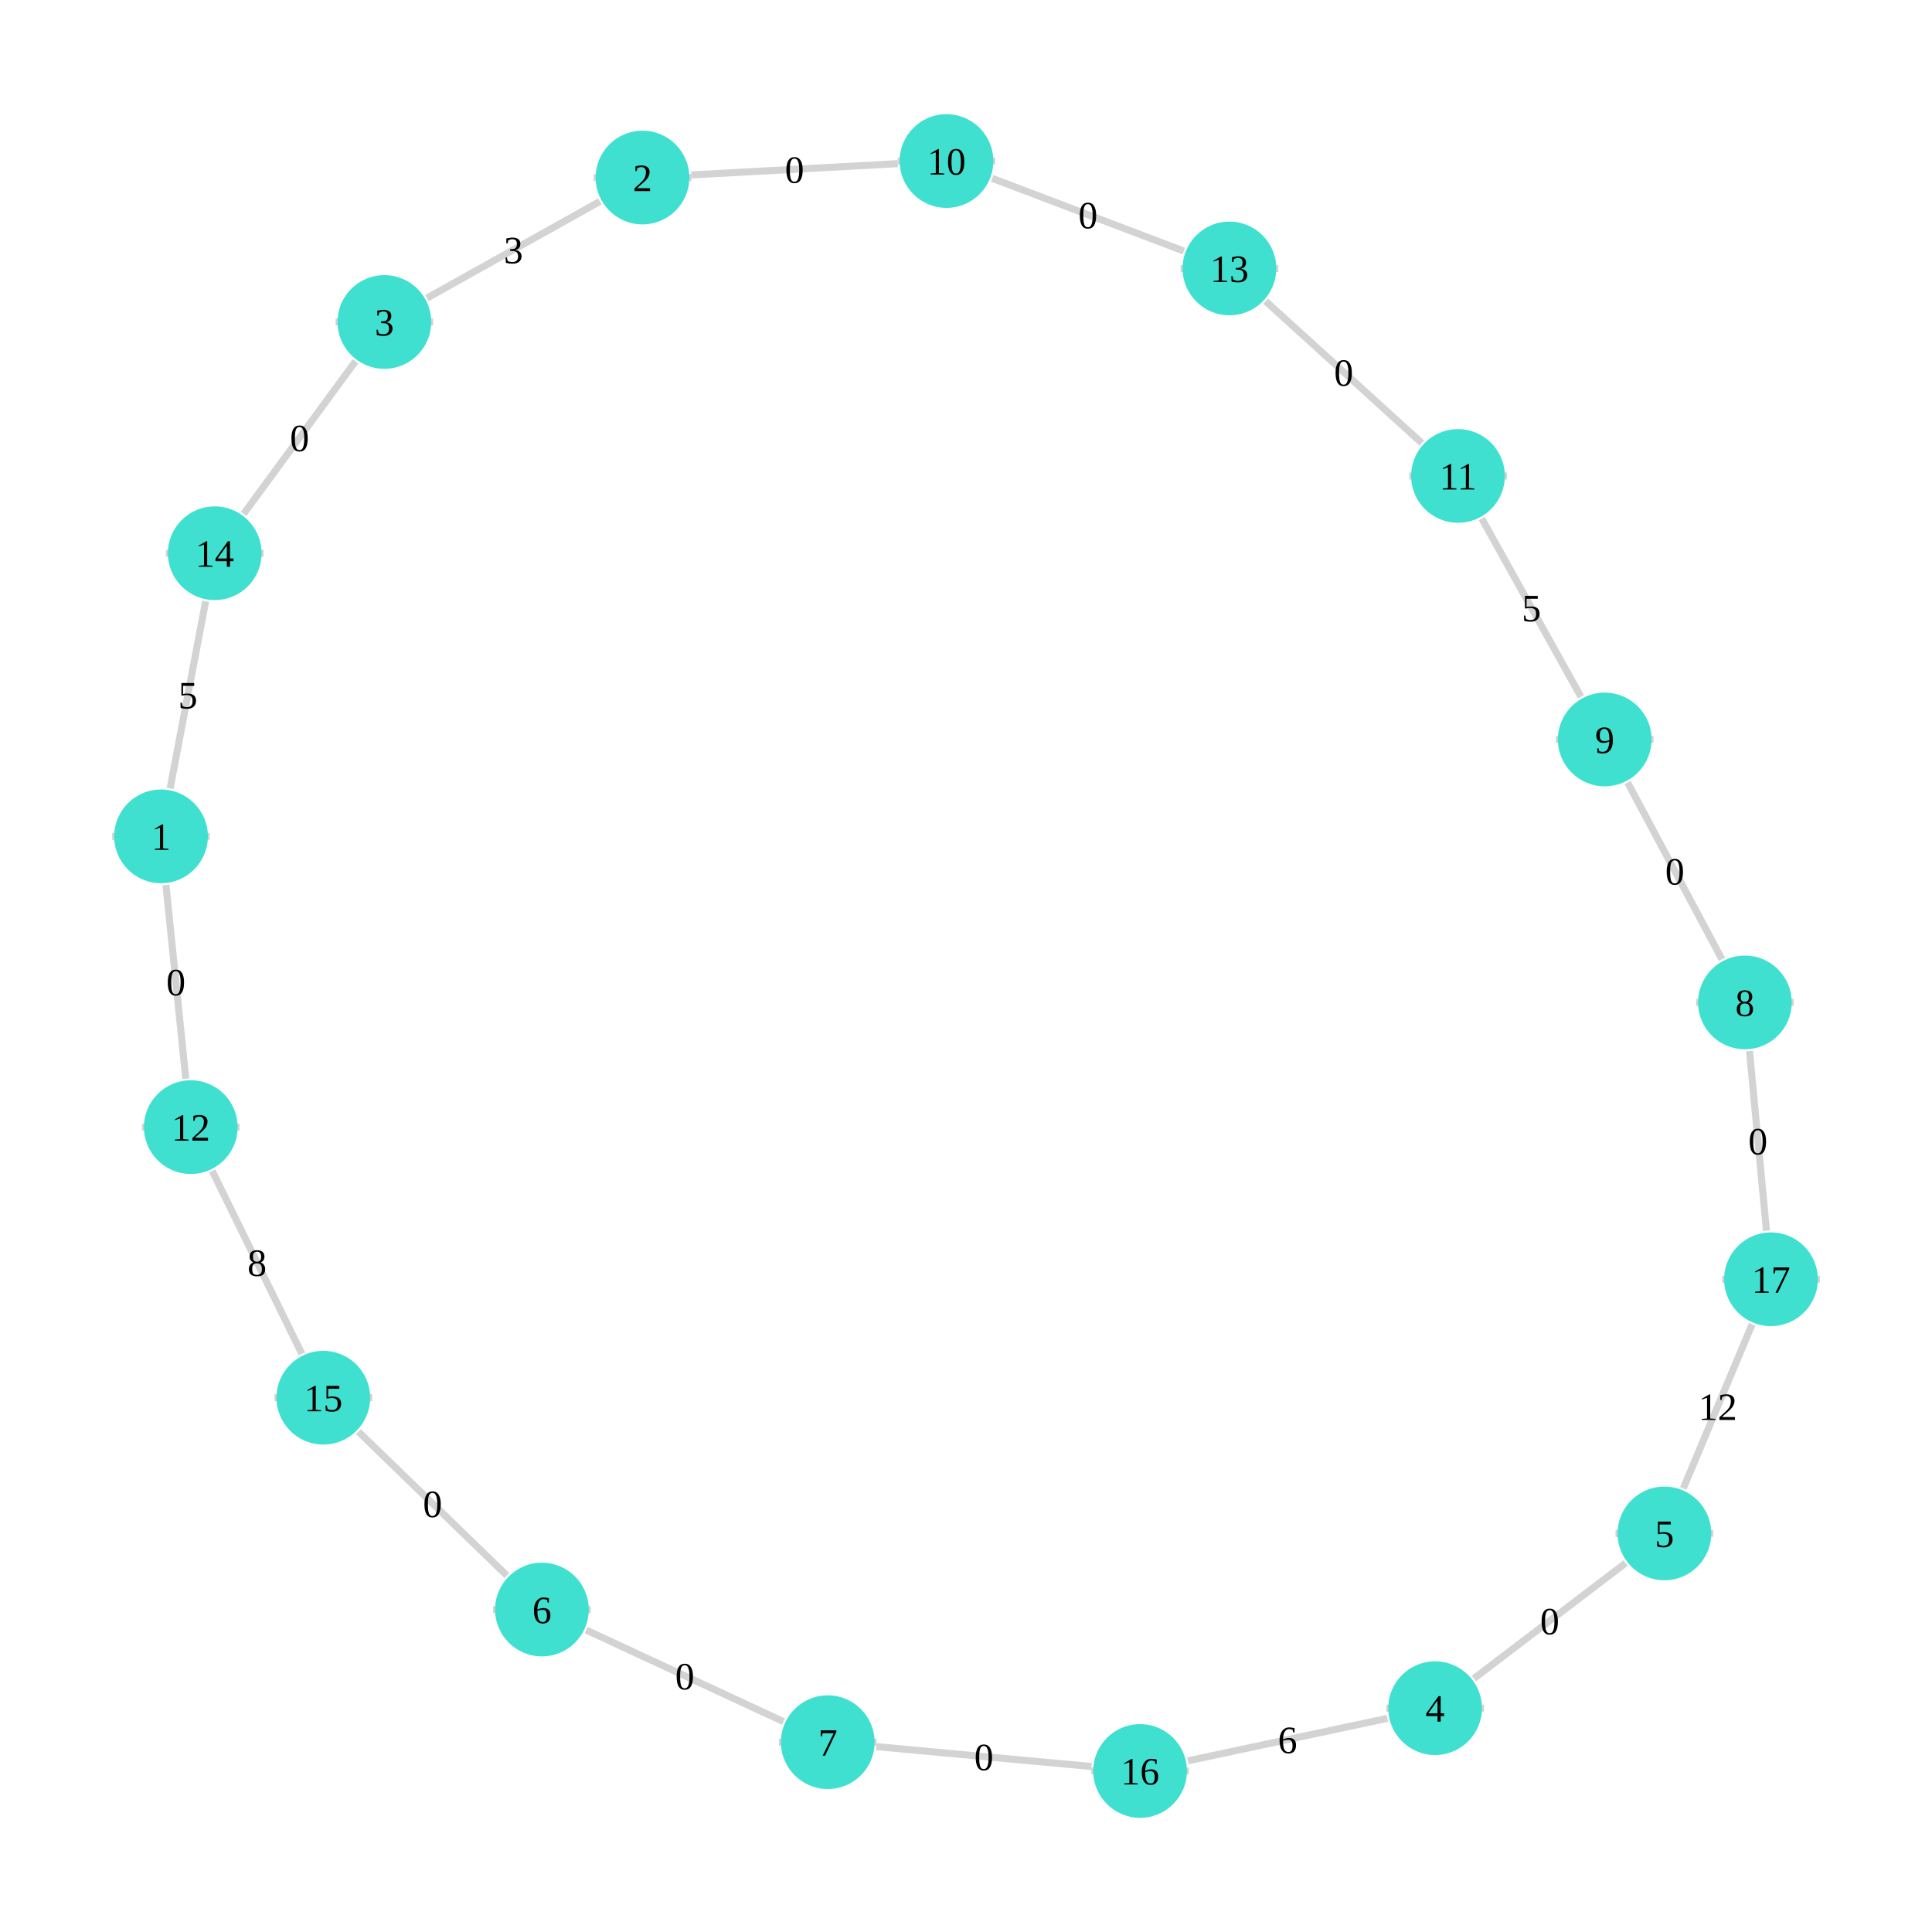
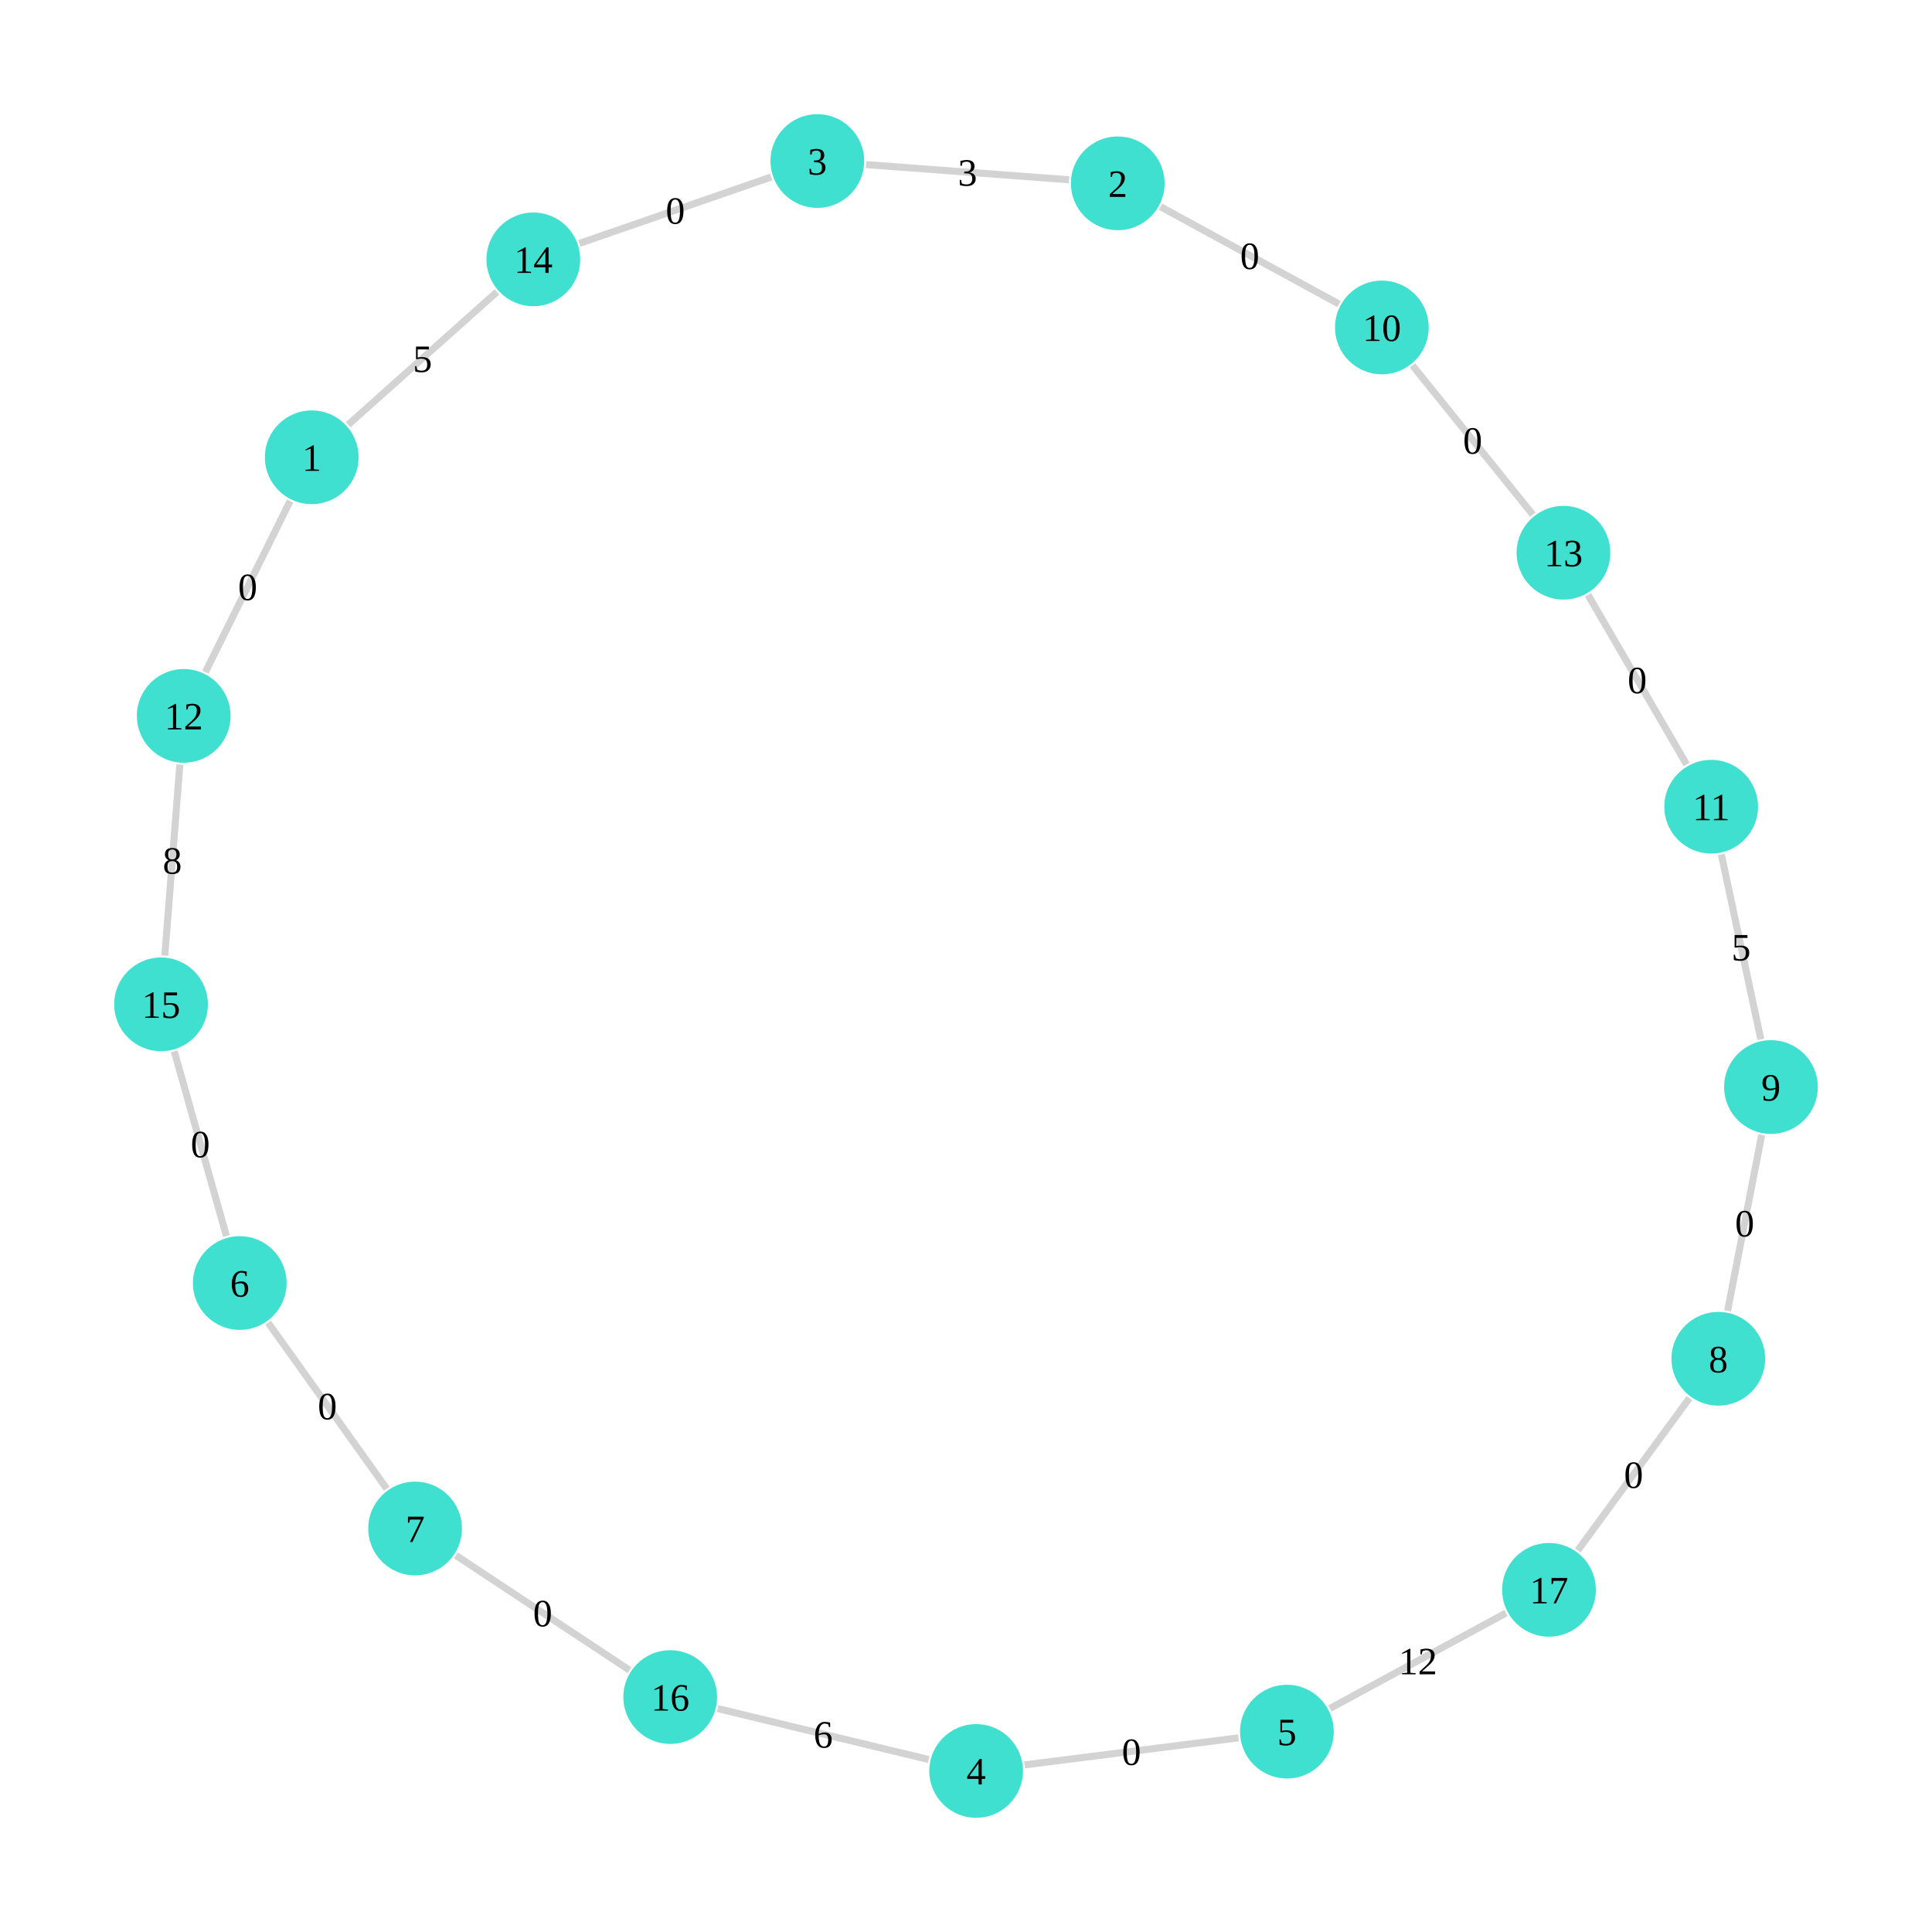
<svg xmlns="http://www.w3.org/2000/svg" xmlns:xlink="http://www.w3.org/1999/xlink" version="1.2" width="200mm" height="200mm" viewBox="0 0 200 200" stroke="none" fill="#000000" stroke-width="0.3" font-size="3.88">
-   <g stroke-width="0.73" fill="#000000" fill-opacity="0.000" stroke="#D3D3D3" id="img-1651cdda-1">
-     <path fill="none" d="M21.72,86.58 L 11.61 86.58" />
-     <path fill="none" d="M17.18,91.61 L 19.23 111.66" />
-     <path fill="none" d="M17.61,81.62 L 21.29 62.24" />
-     <path fill="none" d="M71.57,18.38 L 61.46 18.38" />
-     <path fill="none" d="M62.1,20.85 L 44.2 30.86" />
-     <path fill="none" d="M71.56,18.11 L 92.94 16.94" />
-     <path fill="none" d="M44.84,33.33 L 34.74 33.33" />
-     <path fill="none" d="M36.8,37.4 L 25.22 53.2" />
-     <path fill="none" d="M153.62,176.83 L 143.51 176.83" />
-     <path fill="none" d="M152.58,173.76 L 168.28 161.81" />
-     <path fill="none" d="M143.62,177.88 L 122.97 182.28" />
-     <path fill="none" d="M177.35,158.74 L 167.24 158.74" />
-     <path fill="none" d="M174.25,154.08 L 181.38 137.09" />
-     <path fill="none" d="M61.15,166.62 L 51.04 166.62" />
-     <path fill="none" d="M60.68,168.74 L 81.1 178.22" />
-     <path fill="none" d="M52.47,163.1 L 37.1 148.2" />
-     <path fill="none" d="M90.74,180.35 L 80.63 180.35" />
-     <path fill="none" d="M90.72,180.81 L 112.99 182.87" />
-     <path fill="none" d="M185.69,103.77 L 175.58 103.77" />
-     <path fill="none" d="M178.26,99.31 L 168.49 81.01" />
-     <path fill="none" d="M181.11,108.8 L 182.86 127.4" />
-     <path fill="none" d="M171.17,76.55 L 161.06 76.55" />
-     <path fill="none" d="M163.66,72.13 L 153.39 53.68" />
-     <path fill="none" d="M103.03,16.67 L 92.93 16.67" />
-     <path fill="none" d="M102.71,18.46 L 122.55 25.99" />
-     <path fill="none" d="M155.99,49.27 L 145.88 49.27" />
-     <path fill="none" d="M147.19,45.87 L 131.02 31.18" />
-     <path fill="none" d="M24.8,116.68 L 14.69 116.68" />
-     <path fill="none" d="M21.97,121.22 L 31.25 140.15" />
-     <path fill="none" d="M132.33,27.79 L 122.22 27.79" />
-     <path fill="none" d="M27.29,57.27 L 17.18 57.27" />
-     <path fill="none" d="M38.53,144.69 L 28.42 144.69" />
-     <path fill="none" d="M123.08,183.33 L 112.97 183.33" />
-     <path fill="none" d="M188.39,132.43 L 178.28 132.43" />
+   <g stroke-width="0.73" fill="#000000" fill-opacity="0.000" stroke="#D3D3D3" id="img-d93f7bce-1">
+     <path fill="none" d="M30.03,51.87 L 21.26 69.58" />
+     <path fill="none" d="M36.04,43.97 L 51.44 30.22" />
+     <path fill="none" d="M110.67,18.61 L 89.65 17.04" />
+     <path fill="none" d="M120.14,21.4 L 138.62 31.48" />
+     <path fill="none" d="M79.84,18.32 L 59.98 25.2" />
+     <path fill="none" d="M106.06,182.7 L 128.21 179.9" />
+     <path fill="none" d="M96.14,182.15 L 74.29 176.87" />
+     <path fill="none" d="M137.67,176.86 L 155.9 166.98" />
+     <path fill="none" d="M27.76,136.93 L 40.03 154.11" />
+     <path fill="none" d="M23.44,127.96 L 18.04 108.83" />
+     <path fill="none" d="M47.19,161.01 L 65.17 172.9" />
+     <path fill="none" d="M178.84,135.7 L 182.37 117.49" />
+     <path fill="none" d="M174.89,144.73 L 163.33 160.5" />
+     <path fill="none" d="M182.28,107.59 L 178.19 88.45" />
+     <path fill="none" d="M146.22,37.83 L 158.68 53.28" />
+     <path fill="none" d="M174.6,79.14 L 164.39 61.58" />
+     <path fill="none" d="M18.62,79.15 L 17.06 98.93" />
  </g>
-   <g stroke-width="0.73" stroke="#D3D3D3" id="img-1651cdda-2">
+   <g stroke-width="0.73" stroke="#D3D3D3" id="img-d93f7bce-2">
</g>
-   <g font-size="4" stroke="#000000" stroke-opacity="0.000" fill="#000000" id="img-1651cdda-3">
-     <text x="16.67" y="86.58" text-anchor="middle" dy="0.35em">9999</text>
-     <text x="18.21" y="101.63" text-anchor="middle" dy="0.35em">0</text>
-     <text x="19.45" y="71.93" text-anchor="middle" dy="0.35em">5</text>
-     <text x="66.51" y="18.38" text-anchor="middle" dy="0.35em">9999</text>
-     <text x="53.15" y="25.85" text-anchor="middle" dy="0.35em">3</text>
-     <text x="82.25" y="17.52" text-anchor="middle" dy="0.35em">0</text>
-     <text x="39.79" y="33.33" text-anchor="middle" dy="0.35em">9999</text>
-     <text x="31.01" y="45.3" text-anchor="middle" dy="0.35em">0</text>
-     <text x="148.56" y="176.83" text-anchor="middle" dy="0.35em">9999</text>
-     <text x="160.43" y="167.78" text-anchor="middle" dy="0.35em">0</text>
-     <text x="133.29" y="180.08" text-anchor="middle" dy="0.35em">6</text>
-     <text x="172.3" y="158.74" text-anchor="middle" dy="0.35em">9999</text>
-     <text x="177.82" y="145.59" text-anchor="middle" dy="0.35em">12</text>
-     <text x="56.1" y="166.62" text-anchor="middle" dy="0.35em">9999</text>
-     <text x="70.89" y="173.48" text-anchor="middle" dy="0.35em">0</text>
-     <text x="44.78" y="155.65" text-anchor="middle" dy="0.35em">0</text>
-     <text x="85.69" y="180.35" text-anchor="middle" dy="0.35em">9999</text>
-     <text x="101.85" y="181.84" text-anchor="middle" dy="0.35em">0</text>
-     <text x="180.63" y="103.77" text-anchor="middle" dy="0.35em">9999</text>
-     <text x="173.38" y="90.16" text-anchor="middle" dy="0.35em">0</text>
-     <text x="181.98" y="118.1" text-anchor="middle" dy="0.35em">0</text>
-     <text x="166.12" y="76.55" text-anchor="middle" dy="0.35em">9999</text>
-     <text x="158.53" y="62.91" text-anchor="middle" dy="0.35em">5</text>
-     <text x="97.98" y="16.67" text-anchor="middle" dy="0.35em">9999</text>
-     <text x="112.63" y="22.23" text-anchor="middle" dy="0.35em">0</text>
-     <text x="150.93" y="49.27" text-anchor="middle" dy="0.35em">9999</text>
-     <text x="139.1" y="38.53" text-anchor="middle" dy="0.35em">0</text>
-     <text x="19.75" y="116.68" text-anchor="middle" dy="0.35em">9999</text>
-     <text x="26.61" y="130.68" text-anchor="middle" dy="0.35em">8</text>
-     <text x="127.27" y="27.79" text-anchor="middle" dy="0.35em">9999</text>
-     <text x="22.23" y="57.27" text-anchor="middle" dy="0.35em">9999</text>
-     <text x="33.47" y="144.69" text-anchor="middle" dy="0.35em">9999</text>
-     <text x="118.02" y="183.33" text-anchor="middle" dy="0.35em">9999</text>
-     <text x="183.33" y="132.43" text-anchor="middle" dy="0.35em">9999</text>
+   <g font-size="4" stroke="#000000" stroke-opacity="0.000" fill="#000000" id="img-d93f7bce-3">
+     <text x="25.64" y="60.72" text-anchor="middle" dy="0.35em">0</text>
+     <text x="43.74" y="37.1" text-anchor="middle" dy="0.35em">5</text>
+     <text x="100.16" y="17.82" text-anchor="middle" dy="0.35em">3</text>
+     <text x="129.38" y="26.44" text-anchor="middle" dy="0.35em">0</text>
+     <text x="69.91" y="21.76" text-anchor="middle" dy="0.35em">0</text>
+     <text x="117.13" y="181.3" text-anchor="middle" dy="0.35em">0</text>
+     <text x="85.22" y="179.51" text-anchor="middle" dy="0.35em">6</text>
+     <text x="146.78" y="171.92" text-anchor="middle" dy="0.35em">12</text>
+     <text x="33.89" y="145.52" text-anchor="middle" dy="0.35em">0</text>
+     <text x="20.74" y="118.4" text-anchor="middle" dy="0.35em">0</text>
+     <text x="56.18" y="166.95" text-anchor="middle" dy="0.35em">0</text>
+     <text x="180.61" y="126.59" text-anchor="middle" dy="0.35em">0</text>
+     <text x="169.11" y="152.62" text-anchor="middle" dy="0.35em">0</text>
+     <text x="180.24" y="98.02" text-anchor="middle" dy="0.35em">5</text>
+     <text x="152.45" y="45.56" text-anchor="middle" dy="0.35em">0</text>
+     <text x="169.49" y="70.36" text-anchor="middle" dy="0.35em">0</text>
+     <text x="17.84" y="89.04" text-anchor="middle" dy="0.35em">8</text>
  </g>
-   <g stroke-width="0" stroke="#000000" stroke-opacity="0.000" fill="#40E0D0" id="img-1651cdda-4">
-     <use xlink:href="#img-1651cdda-5" x="16.67" y="86.58" />
-     <use xlink:href="#img-1651cdda-5" x="66.51" y="18.38" />
-     <use xlink:href="#img-1651cdda-5" x="39.79" y="33.33" />
-     <use xlink:href="#img-1651cdda-5" x="148.56" y="176.83" />
-     <use xlink:href="#img-1651cdda-5" x="172.3" y="158.74" />
-     <use xlink:href="#img-1651cdda-5" x="56.1" y="166.62" />
-     <use xlink:href="#img-1651cdda-5" x="85.69" y="180.35" />
-     <use xlink:href="#img-1651cdda-5" x="180.63" y="103.77" />
-     <use xlink:href="#img-1651cdda-5" x="166.12" y="76.55" />
-     <use xlink:href="#img-1651cdda-5" x="97.98" y="16.67" />
-     <use xlink:href="#img-1651cdda-5" x="150.93" y="49.27" />
-     <use xlink:href="#img-1651cdda-5" x="19.75" y="116.68" />
-     <use xlink:href="#img-1651cdda-5" x="127.27" y="27.79" />
-     <use xlink:href="#img-1651cdda-5" x="22.23" y="57.27" />
-     <use xlink:href="#img-1651cdda-5" x="33.47" y="144.69" />
-     <use xlink:href="#img-1651cdda-5" x="118.02" y="183.33" />
-     <use xlink:href="#img-1651cdda-5" x="183.33" y="132.43" />
+   <g stroke-width="0" stroke="#000000" stroke-opacity="0.000" fill="#40E0D0" id="img-d93f7bce-4">
+     <use xlink:href="#img-d93f7bce-5" x="32.27" y="47.34" />
+     <use xlink:href="#img-d93f7bce-5" x="115.71" y="18.98" />
+     <use xlink:href="#img-d93f7bce-5" x="84.61" y="16.67" />
+     <use xlink:href="#img-d93f7bce-5" x="101.05" y="183.33" />
+     <use xlink:href="#img-d93f7bce-5" x="133.22" y="179.26" />
+     <use xlink:href="#img-d93f7bce-5" x="24.82" y="132.82" />
+     <use xlink:href="#img-d93f7bce-5" x="42.97" y="158.23" />
+     <use xlink:href="#img-d93f7bce-5" x="177.88" y="140.66" />
+     <use xlink:href="#img-d93f7bce-5" x="183.33" y="112.53" />
+     <use xlink:href="#img-d93f7bce-5" x="143.05" y="33.9" />
+     <use xlink:href="#img-d93f7bce-5" x="177.14" y="83.51" />
+     <use xlink:href="#img-d93f7bce-5" x="19.02" y="74.11" />
+     <use xlink:href="#img-d93f7bce-5" x="161.85" y="57.22" />
+     <use xlink:href="#img-d93f7bce-5" x="55.21" y="26.85" />
+     <use xlink:href="#img-d93f7bce-5" x="16.67" y="103.97" />
+     <use xlink:href="#img-d93f7bce-5" x="69.38" y="175.68" />
+     <use xlink:href="#img-d93f7bce-5" x="160.35" y="164.58" />
  </g>
-   <g font-size="4" stroke="#000000" stroke-opacity="0.000" fill="#000000" id="img-1651cdda-6">
-     <text x="16.67" y="86.58" text-anchor="middle" dy="0.35em">1</text>
-     <text x="66.51" y="18.38" text-anchor="middle" dy="0.35em">2</text>
-     <text x="39.79" y="33.33" text-anchor="middle" dy="0.35em">3</text>
-     <text x="148.56" y="176.83" text-anchor="middle" dy="0.35em">4</text>
-     <text x="172.3" y="158.74" text-anchor="middle" dy="0.35em">5</text>
-     <text x="56.1" y="166.62" text-anchor="middle" dy="0.35em">6</text>
-     <text x="85.69" y="180.35" text-anchor="middle" dy="0.35em">7</text>
-     <text x="180.63" y="103.77" text-anchor="middle" dy="0.35em">8</text>
-     <text x="166.12" y="76.55" text-anchor="middle" dy="0.35em">9</text>
-     <text x="97.98" y="16.67" text-anchor="middle" dy="0.35em">10</text>
-     <text x="150.93" y="49.27" text-anchor="middle" dy="0.35em">11</text>
-     <text x="19.75" y="116.68" text-anchor="middle" dy="0.35em">12</text>
-     <text x="127.27" y="27.79" text-anchor="middle" dy="0.35em">13</text>
-     <text x="22.23" y="57.27" text-anchor="middle" dy="0.35em">14</text>
-     <text x="33.47" y="144.69" text-anchor="middle" dy="0.35em">15</text>
-     <text x="118.02" y="183.33" text-anchor="middle" dy="0.35em">16</text>
-     <text x="183.33" y="132.43" text-anchor="middle" dy="0.35em">17</text>
+   <g font-size="4" stroke="#000000" stroke-opacity="0.000" fill="#000000" id="img-d93f7bce-6">
+     <text x="32.27" y="47.34" text-anchor="middle" dy="0.35em">1</text>
+     <text x="115.71" y="18.98" text-anchor="middle" dy="0.35em">2</text>
+     <text x="84.61" y="16.67" text-anchor="middle" dy="0.35em">3</text>
+     <text x="101.05" y="183.33" text-anchor="middle" dy="0.35em">4</text>
+     <text x="133.22" y="179.26" text-anchor="middle" dy="0.35em">5</text>
+     <text x="24.82" y="132.82" text-anchor="middle" dy="0.35em">6</text>
+     <text x="42.97" y="158.23" text-anchor="middle" dy="0.35em">7</text>
+     <text x="177.88" y="140.66" text-anchor="middle" dy="0.35em">8</text>
+     <text x="183.33" y="112.53" text-anchor="middle" dy="0.35em">9</text>
+     <text x="143.05" y="33.9" text-anchor="middle" dy="0.35em">10</text>
+     <text x="177.14" y="83.51" text-anchor="middle" dy="0.35em">11</text>
+     <text x="19.02" y="74.11" text-anchor="middle" dy="0.35em">12</text>
+     <text x="161.85" y="57.22" text-anchor="middle" dy="0.35em">13</text>
+     <text x="55.21" y="26.85" text-anchor="middle" dy="0.35em">14</text>
+     <text x="16.67" y="103.97" text-anchor="middle" dy="0.35em">15</text>
+     <text x="69.38" y="175.68" text-anchor="middle" dy="0.35em">16</text>
+     <text x="160.35" y="164.58" text-anchor="middle" dy="0.35em">17</text>
  </g>
  <defs>
-     <g id="img-1651cdda-5">
+     <g id="img-d93f7bce-5">
      <circle cx="0" cy="0" r="4.85" />
    </g>
  </defs>
</svg>
